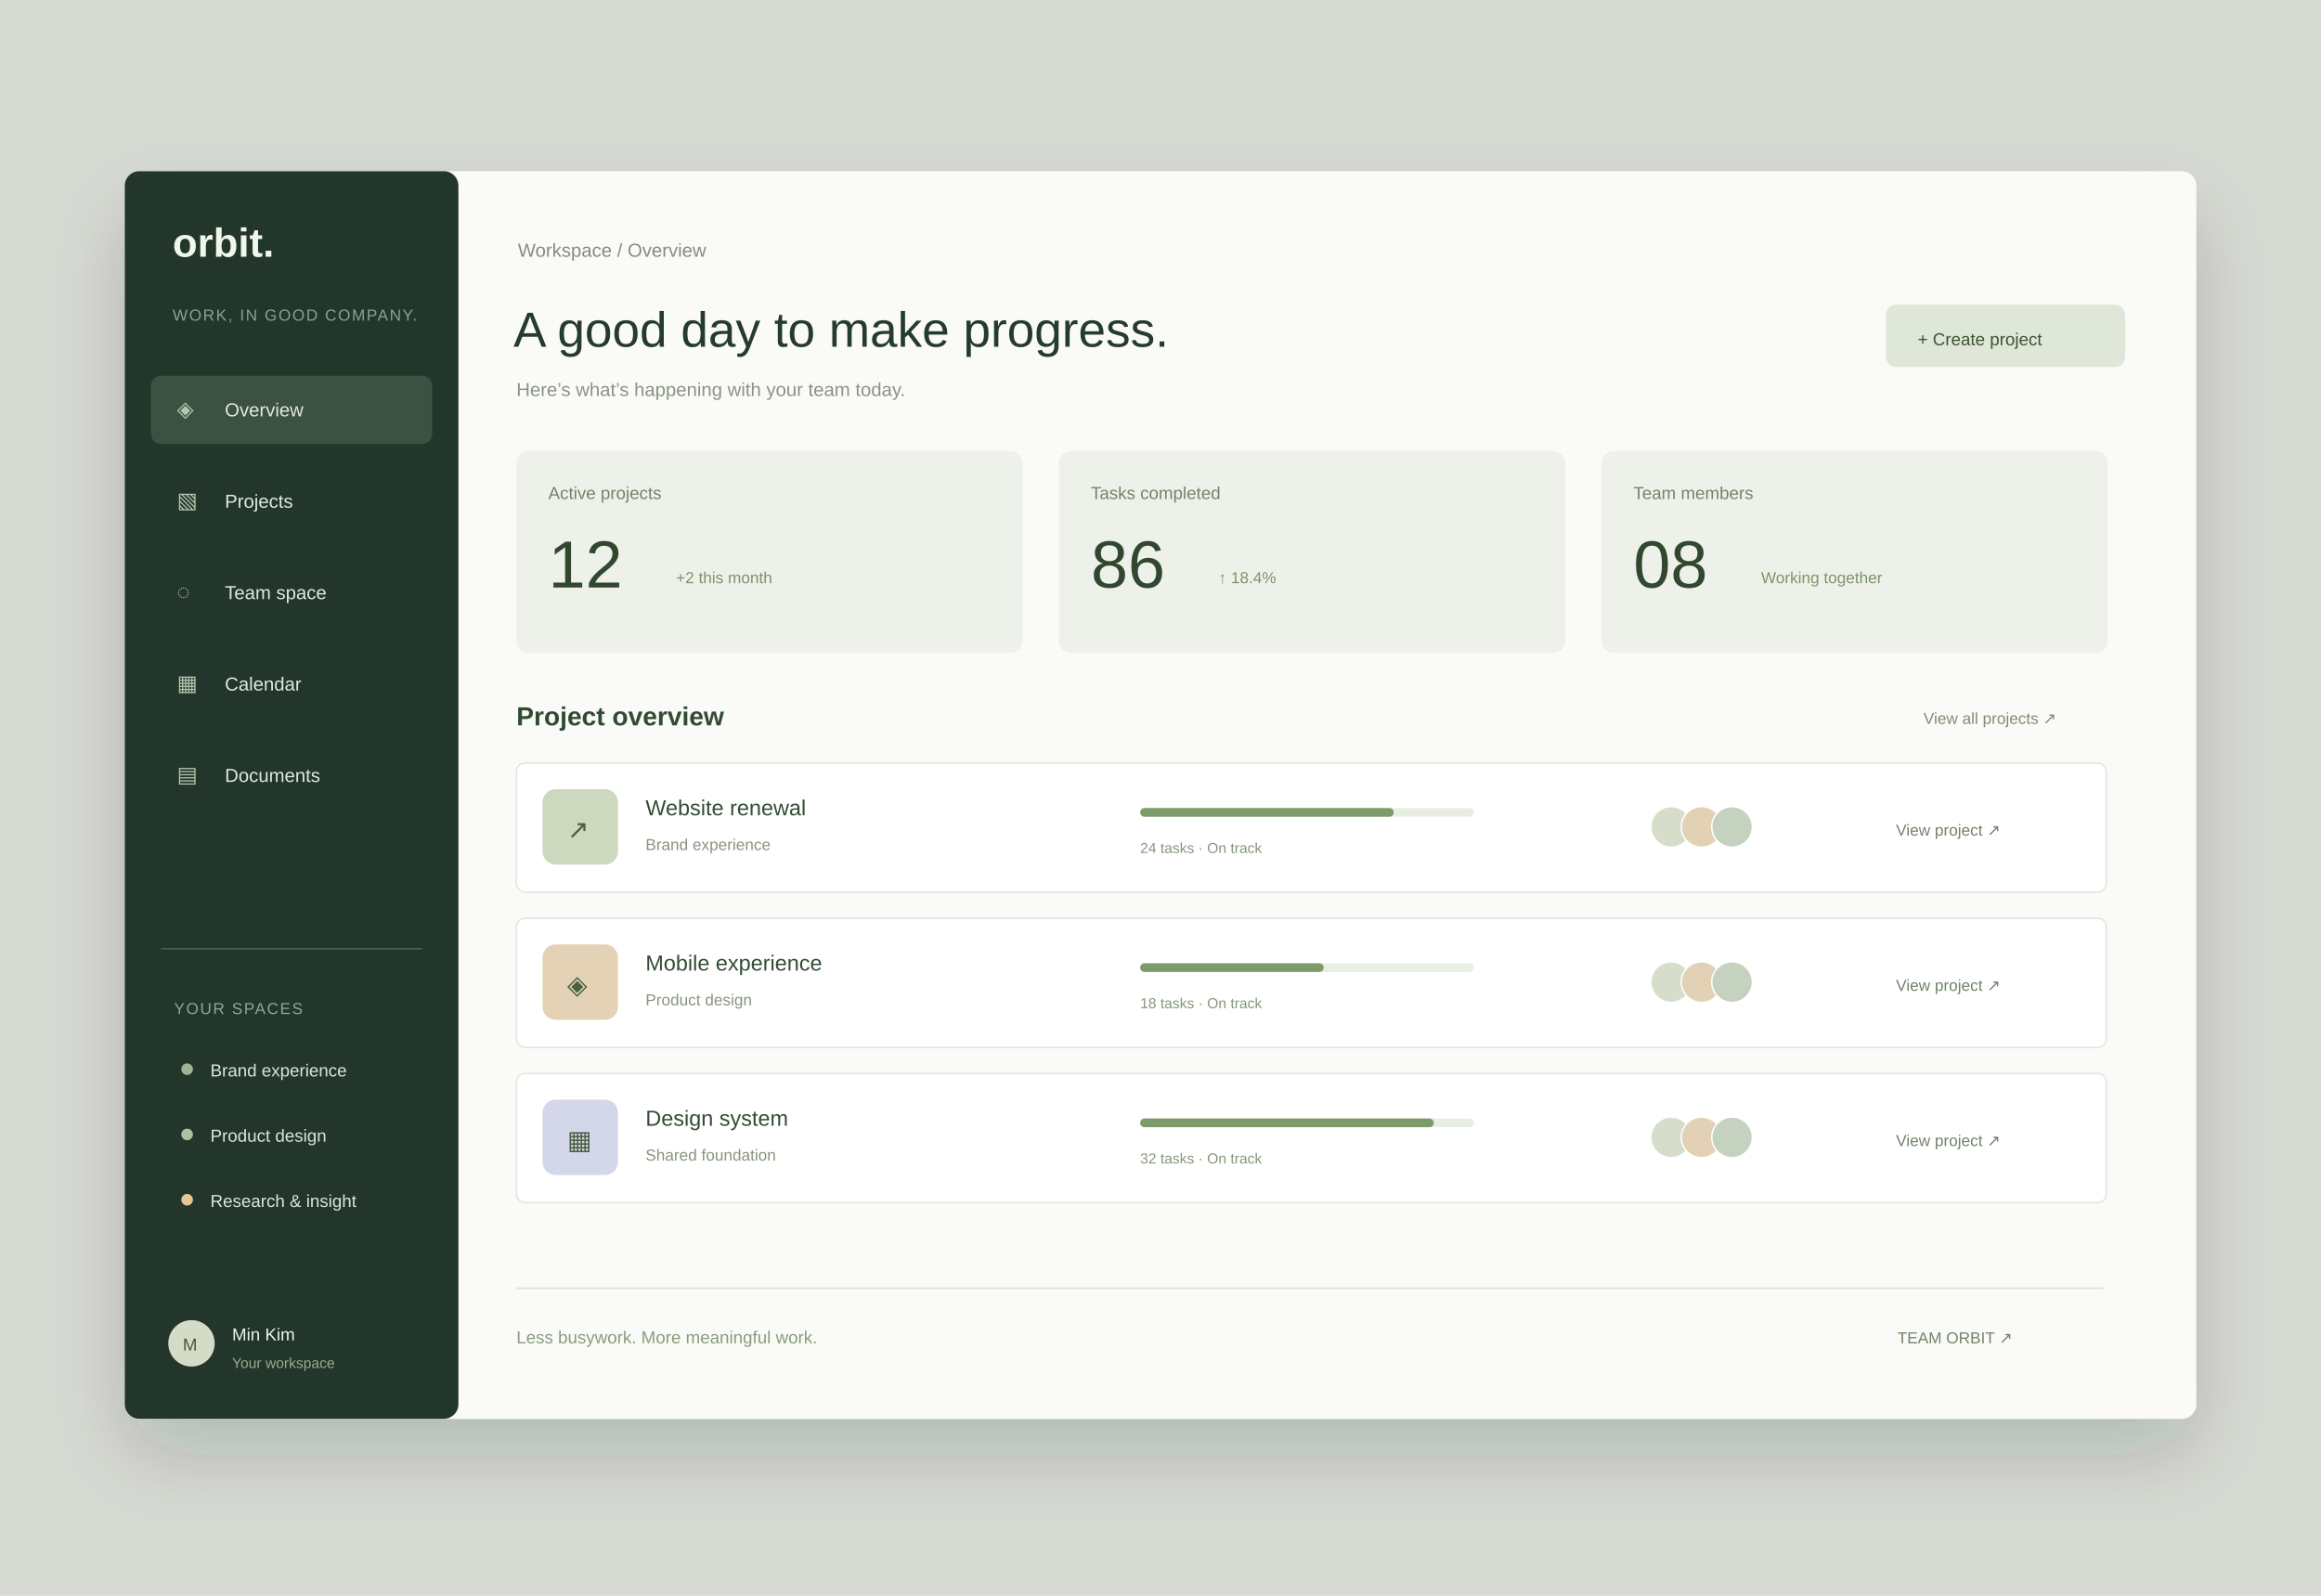
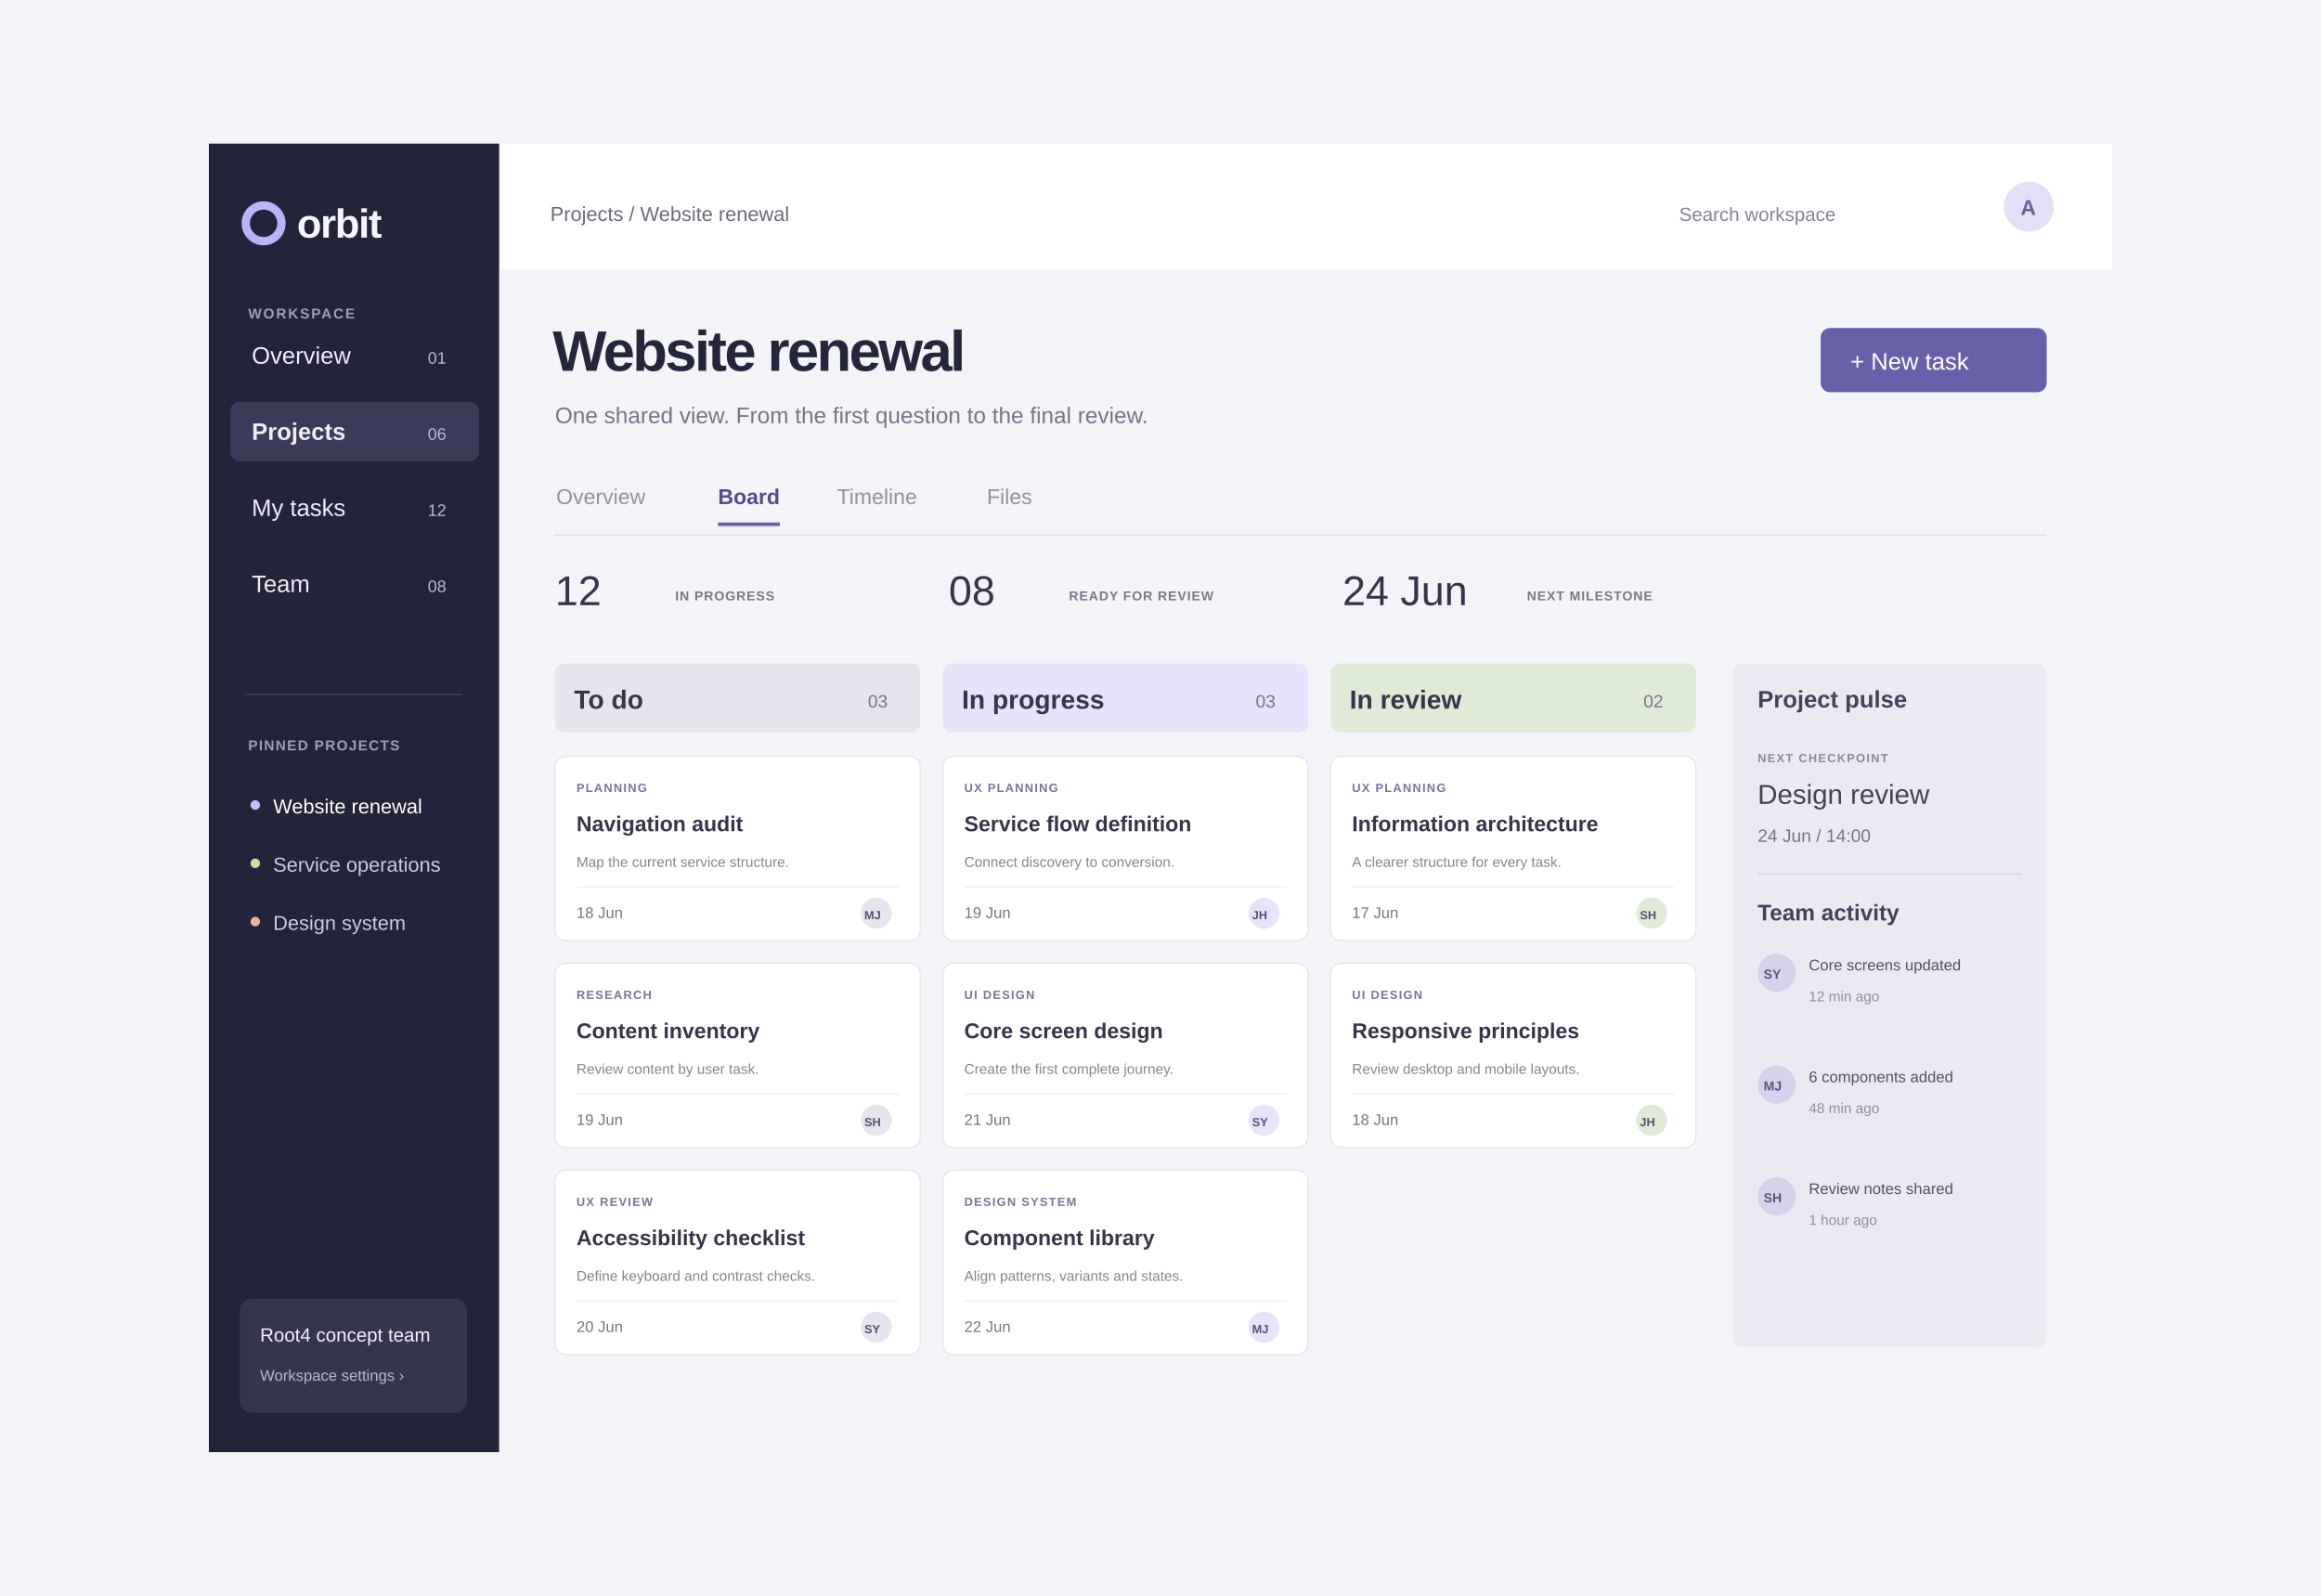
- <svg xmlns="http://www.w3.org/2000/svg" width="1600" height="1100" viewBox="0 0 1600 1100">
-   <defs>
-     <filter id="shadow" x="-40%" y="-40%" width="180%" height="180%">
-       <feDropShadow dx="0" dy="25" stdDeviation="28" flood-color="#17201c" flood-opacity=".18" />
-     </filter>
-     <clipPath id="screen">
-       <rect x="86" y="118" width="1428" height="860" rx="8" />
-     </clipPath>
-   </defs>
-   <rect x="0" y="0" width="1600" height="1100" fill="#d8dad4" rx="0" />
-   <g filter="url(#shadow)">
-     <rect x="86" y="118" width="1428" height="860" fill="#fafbf8" rx="10" />
+ <svg xmlns="http://www.w3.org/2000/svg" width="1600" height="1100" viewBox="0 0 1600 1100" role="img" aria-label="orbit original concept interface">
+   <defs />
+   <rect x="0" y="0" width="1600" height="1100" rx="0" fill="#f3f4f8" stroke="none" stroke-width="1" />
+   <g transform="translate(144 99) scale(0.82)">
+     <rect x="0" y="0" width="1600" height="1100" rx="0" fill="#f3f4f8" stroke="none" stroke-width="1" />
+     <rect x="0" y="0" width="244" height="1100" rx="0" fill="#23243a" stroke="none" stroke-width="1" />
+     <circle cx="46" cy="67" r="15" fill="none" stroke="#b9b4f8" stroke-width="7" />
+     <text x="74" y="79" font-family="Arial, sans-serif" font-size="34" fill="#f5f4ff" font-weight="600" letter-spacing="-1">orbit</text>
+     <text x="33" y="147" font-family="Arial, sans-serif" font-size="12" fill="#9f9eb6" font-weight="600" letter-spacing="1.4">WORKSPACE</text>
+     <text x="36" y="185" font-family="Arial, sans-serif" font-size="20" fill="#efedf9" font-weight="400">Overview</text>
+     <text x="184" y="185" font-family="Arial, sans-serif" font-size="14" fill="#bab7d7" font-weight="400">01</text>
+     <rect x="18" y="217" width="209" height="50" rx="8" fill="#3c3b59" stroke="none" stroke-width="1" />
+     <text x="36" y="249" font-family="Arial, sans-serif" font-size="20" fill="#efedf9" font-weight="600">Projects</text>
+     <text x="184" y="249" font-family="Arial, sans-serif" font-size="14" fill="#bab7d7" font-weight="400">06</text>
+     <text x="36" y="313" font-family="Arial, sans-serif" font-size="20" fill="#efedf9" font-weight="400">My tasks</text>
+     <text x="184" y="313" font-family="Arial, sans-serif" font-size="14" fill="#bab7d7" font-weight="400">12</text>
+     <text x="36" y="377" font-family="Arial, sans-serif" font-size="20" fill="#efedf9" font-weight="400">Team</text>
+     <text x="184" y="377" font-family="Arial, sans-serif" font-size="14" fill="#bab7d7" font-weight="400">08</text>
+     <path d="M30 463H213" fill="none" stroke="#46445b" stroke-width="1" />
+     <text x="33" y="510" font-family="Arial, sans-serif" font-size="12" fill="#9f9eb6" font-weight="600" letter-spacing="1">PINNED PROJECTS</text>
+     <circle cx="39" cy="556" r="4" fill="#c8bcff" stroke="none" stroke-width="1" />
+     <text x="54" y="563" font-family="Arial, sans-serif" font-size="17" fill="#fff" font-weight="400">Website renewal</text>
+     <circle cx="39" cy="605" r="4" fill="#d0ddae" stroke="none" stroke-width="1" />
+     <text x="54" y="612" font-family="Arial, sans-serif" font-size="17" fill="#ccc9dc" font-weight="400">Service operations</text>
+     <circle cx="39" cy="654" r="4" fill="#e9b59f" stroke="none" stroke-width="1" />
+     <text x="54" y="661" font-family="Arial, sans-serif" font-size="17" fill="#ccc9dc" font-weight="400">Design system</text>
+     <rect x="26" y="971" width="191" height="96" rx="10" fill="#36354e" stroke="none" stroke-width="1" />
+     <text x="43" y="1007" font-family="Arial, sans-serif" font-size="16" fill="#f3f1ff" font-weight="500">Root4 concept team</text>
+     <text x="43" y="1040" font-family="Arial, sans-serif" font-size="13" fill="#bab7d7" font-weight="400">Workspace settings  ›</text>
+     <rect x="245" y="0" width="1355" height="106" rx="0" fill="#fff" stroke="none" stroke-width="1" />
+     <text x="287" y="65" font-family="Arial, sans-serif" font-size="17" fill="#6b6b7e" font-weight="400">Projects  /  Website renewal</text>
+     <text x="1236" y="65" font-family="Arial, sans-serif" font-size="16" fill="#848398" font-weight="400">Search workspace</text>
+     <circle cx="1530" cy="53" r="21" fill="#e3dff7" stroke="none" stroke-width="1" />
+     <text x="1523" y="60" font-family="Arial, sans-serif" font-size="18" fill="#68608e" font-weight="600">A</text>
+     <text x="289" y="191" font-family="Arial, sans-serif" font-size="48" fill="#25263b" font-weight="600" letter-spacing="-2">Website renewal</text>
+     <text x="291" y="235" font-family="Arial, sans-serif" font-size="19" fill="#747487" font-weight="400">One shared view. From the first question to the final review.</text>
+     <rect x="1355" y="155" width="190" height="54" rx="8" fill="#6760a8" stroke="none" stroke-width="1" />
+     <text x="1380" y="190" font-family="Arial, sans-serif" font-size="20" fill="#fff" font-weight="500">+ New task</text>
+     <text x="292" y="303" font-family="Arial, sans-serif" font-size="18" fill="#92919d" font-weight="400">Overview</text>
+     <text x="428" y="303" font-family="Arial, sans-serif" font-size="18" fill="#524b8c" font-weight="600">Board</text>
+     <text x="528" y="303" font-family="Arial, sans-serif" font-size="18" fill="#92919d" font-weight="400">Timeline</text>
+     <text x="654" y="303" font-family="Arial, sans-serif" font-size="18" fill="#92919d" font-weight="400">Files</text>
+     <path d="M428 320H480" fill="none" stroke="#6760a8" stroke-width="3" />
+     <path d="M290 329H1545" fill="none" stroke="#dbdce5" stroke-width="1" />
+     <text x="291" y="388" font-family="Arial, sans-serif" font-size="35" fill="#35354a" font-weight="500">12</text>
+     <text x="392" y="384" font-family="Arial, sans-serif" font-size="11" fill="#79798a" font-weight="600" letter-spacing=".7">IN PROGRESS</text>
+     <text x="622" y="388" font-family="Arial, sans-serif" font-size="35" fill="#35354a" font-weight="500">08</text>
+     <text x="723" y="384" font-family="Arial, sans-serif" font-size="11" fill="#79798a" font-weight="600" letter-spacing=".7">READY FOR REVIEW</text>
+     <text x="953" y="388" font-family="Arial, sans-serif" font-size="35" fill="#35354a" font-weight="500">24 Jun</text>
+     <text x="1108" y="384" font-family="Arial, sans-serif" font-size="11" fill="#79798a" font-weight="600" letter-spacing=".7">NEXT MILESTONE</text>
+     <rect x="291" y="437" width="307" height="58" rx="8" fill="#e5e5ed" stroke="none" stroke-width="1" />
+     <text x="307" y="475" font-family="Arial, sans-serif" font-size="22" fill="#36354a" font-weight="600">To do</text>
+     <text x="554" y="474" font-family="Arial, sans-serif" font-size="15" fill="#777486" font-weight="400">03</text>
+     <rect x="291" y="515" width="307" height="155" rx="9" fill="#fff" stroke="#e2e3ec" stroke-width="1" />
+     <text x="309" y="545" font-family="Arial, sans-serif" font-size="10" fill="#7b729b" font-weight="600" letter-spacing="1">PLANNING</text>
+     <text x="309" y="578" font-family="Arial, sans-serif" font-size="18" fill="#35354a" font-weight="600">Navigation audit</text>
+     <text x="309" y="608" font-family="Arial, sans-serif" font-size="12" fill="#858493" font-weight="400">Map the current service structure.</text>
+     <path d="M309 625H580" fill="none" stroke="#eeeeF3" stroke-width="1" />
+     <text x="309" y="651" font-family="Arial, sans-serif" font-size="13" fill="#777486" font-weight="400">18 Jun</text>
+     <circle cx="561" cy="647" r="13" fill="#e5e5ed" stroke="none" stroke-width="1" />
+     <text x="551" y="652" font-family="Arial, sans-serif" font-size="10" fill="#55516c" font-weight="600">MJ</text>
+     <rect x="291" y="689" width="307" height="155" rx="9" fill="#fff" stroke="#e2e3ec" stroke-width="1" />
+     <text x="309" y="719" font-family="Arial, sans-serif" font-size="10" fill="#7b729b" font-weight="600" letter-spacing="1">RESEARCH</text>
+     <text x="309" y="752" font-family="Arial, sans-serif" font-size="18" fill="#35354a" font-weight="600">Content inventory</text>
+     <text x="309" y="782" font-family="Arial, sans-serif" font-size="12" fill="#858493" font-weight="400">Review content by user task.</text>
+     <path d="M309 799H580" fill="none" stroke="#eeeeF3" stroke-width="1" />
+     <text x="309" y="825" font-family="Arial, sans-serif" font-size="13" fill="#777486" font-weight="400">19 Jun</text>
+     <circle cx="561" cy="821" r="13" fill="#e5e5ed" stroke="none" stroke-width="1" />
+     <text x="551" y="826" font-family="Arial, sans-serif" font-size="10" fill="#55516c" font-weight="600">SH</text>
+     <rect x="291" y="863" width="307" height="155" rx="9" fill="#fff" stroke="#e2e3ec" stroke-width="1" />
+     <text x="309" y="893" font-family="Arial, sans-serif" font-size="10" fill="#7b729b" font-weight="600" letter-spacing="1">UX REVIEW</text>
+     <text x="309" y="926" font-family="Arial, sans-serif" font-size="18" fill="#35354a" font-weight="600">Accessibility checklist</text>
+     <text x="309" y="956" font-family="Arial, sans-serif" font-size="12" fill="#858493" font-weight="400">Define keyboard and contrast checks.</text>
+     <path d="M309 973H580" fill="none" stroke="#eeeeF3" stroke-width="1" />
+     <text x="309" y="999" font-family="Arial, sans-serif" font-size="13" fill="#777486" font-weight="400">20 Jun</text>
+     <circle cx="561" cy="995" r="13" fill="#e5e5ed" stroke="none" stroke-width="1" />
+     <text x="551" y="1000" font-family="Arial, sans-serif" font-size="10" fill="#55516c" font-weight="600">SY</text>
+     <rect x="617" y="437" width="307" height="58" rx="8" fill="#e8e2fa" stroke="none" stroke-width="1" />
+     <text x="633" y="475" font-family="Arial, sans-serif" font-size="22" fill="#36354a" font-weight="600">In progress</text>
+     <text x="880" y="474" font-family="Arial, sans-serif" font-size="15" fill="#777486" font-weight="400">03</text>
+     <rect x="617" y="515" width="307" height="155" rx="9" fill="#fff" stroke="#e2e3ec" stroke-width="1" />
+     <text x="635" y="545" font-family="Arial, sans-serif" font-size="10" fill="#7b729b" font-weight="600" letter-spacing="1">UX PLANNING</text>
+     <text x="635" y="578" font-family="Arial, sans-serif" font-size="18" fill="#35354a" font-weight="600">Service flow definition</text>
+     <text x="635" y="608" font-family="Arial, sans-serif" font-size="12" fill="#858493" font-weight="400">Connect discovery to conversion.</text>
+     <path d="M635 625H906" fill="none" stroke="#eeeeF3" stroke-width="1" />
+     <text x="635" y="651" font-family="Arial, sans-serif" font-size="13" fill="#777486" font-weight="400">19 Jun</text>
+     <circle cx="887" cy="647" r="13" fill="#e8e2fa" stroke="none" stroke-width="1" />
+     <text x="877" y="652" font-family="Arial, sans-serif" font-size="10" fill="#55516c" font-weight="600">JH</text>
+     <rect x="617" y="689" width="307" height="155" rx="9" fill="#fff" stroke="#e2e3ec" stroke-width="1" />
+     <text x="635" y="719" font-family="Arial, sans-serif" font-size="10" fill="#7b729b" font-weight="600" letter-spacing="1">UI DESIGN</text>
+     <text x="635" y="752" font-family="Arial, sans-serif" font-size="18" fill="#35354a" font-weight="600">Core screen design</text>
+     <text x="635" y="782" font-family="Arial, sans-serif" font-size="12" fill="#858493" font-weight="400">Create the first complete journey.</text>
+     <path d="M635 799H906" fill="none" stroke="#eeeeF3" stroke-width="1" />
+     <text x="635" y="825" font-family="Arial, sans-serif" font-size="13" fill="#777486" font-weight="400">21 Jun</text>
+     <circle cx="887" cy="821" r="13" fill="#e8e2fa" stroke="none" stroke-width="1" />
+     <text x="877" y="826" font-family="Arial, sans-serif" font-size="10" fill="#55516c" font-weight="600">SY</text>
+     <rect x="617" y="863" width="307" height="155" rx="9" fill="#fff" stroke="#e2e3ec" stroke-width="1" />
+     <text x="635" y="893" font-family="Arial, sans-serif" font-size="10" fill="#7b729b" font-weight="600" letter-spacing="1">DESIGN SYSTEM</text>
+     <text x="635" y="926" font-family="Arial, sans-serif" font-size="18" fill="#35354a" font-weight="600">Component library</text>
+     <text x="635" y="956" font-family="Arial, sans-serif" font-size="12" fill="#858493" font-weight="400">Align patterns, variants and states.</text>
+     <path d="M635 973H906" fill="none" stroke="#eeeeF3" stroke-width="1" />
+     <text x="635" y="999" font-family="Arial, sans-serif" font-size="13" fill="#777486" font-weight="400">22 Jun</text>
+     <circle cx="887" cy="995" r="13" fill="#e8e2fa" stroke="none" stroke-width="1" />
+     <text x="877" y="1000" font-family="Arial, sans-serif" font-size="10" fill="#55516c" font-weight="600">MJ</text>
+     <rect x="943" y="437" width="307" height="58" rx="8" fill="#dfead7" stroke="none" stroke-width="1" />
+     <text x="959" y="475" font-family="Arial, sans-serif" font-size="22" fill="#36354a" font-weight="600">In review</text>
+     <text x="1206" y="474" font-family="Arial, sans-serif" font-size="15" fill="#777486" font-weight="400">02</text>
+     <rect x="943" y="515" width="307" height="155" rx="9" fill="#fff" stroke="#e2e3ec" stroke-width="1" />
+     <text x="961" y="545" font-family="Arial, sans-serif" font-size="10" fill="#7b729b" font-weight="600" letter-spacing="1">UX PLANNING</text>
+     <text x="961" y="578" font-family="Arial, sans-serif" font-size="18" fill="#35354a" font-weight="600">Information architecture</text>
+     <text x="961" y="608" font-family="Arial, sans-serif" font-size="12" fill="#858493" font-weight="400">A clearer structure for every task.</text>
+     <path d="M961 625H1232" fill="none" stroke="#eeeeF3" stroke-width="1" />
+     <text x="961" y="651" font-family="Arial, sans-serif" font-size="13" fill="#777486" font-weight="400">17 Jun</text>
+     <circle cx="1213" cy="647" r="13" fill="#dfead7" stroke="none" stroke-width="1" />
+     <text x="1203" y="652" font-family="Arial, sans-serif" font-size="10" fill="#55516c" font-weight="600">SH</text>
+     <rect x="943" y="689" width="307" height="155" rx="9" fill="#fff" stroke="#e2e3ec" stroke-width="1" />
+     <text x="961" y="719" font-family="Arial, sans-serif" font-size="10" fill="#7b729b" font-weight="600" letter-spacing="1">UI DESIGN</text>
+     <text x="961" y="752" font-family="Arial, sans-serif" font-size="18" fill="#35354a" font-weight="600">Responsive principles</text>
+     <text x="961" y="782" font-family="Arial, sans-serif" font-size="12" fill="#858493" font-weight="400">Review desktop and mobile layouts.</text>
+     <path d="M961 799H1232" fill="none" stroke="#eeeeF3" stroke-width="1" />
+     <text x="961" y="825" font-family="Arial, sans-serif" font-size="13" fill="#777486" font-weight="400">18 Jun</text>
+     <circle cx="1213" cy="821" r="13" fill="#dfead7" stroke="none" stroke-width="1" />
+     <text x="1203" y="826" font-family="Arial, sans-serif" font-size="10" fill="#55516c" font-weight="600">JH</text>
+     <rect x="1281" y="437" width="264" height="575" rx="9" fill="#ebeaf2" stroke="none" stroke-width="1" />
+     <text x="1302" y="474" font-family="Arial, sans-serif" font-size="20" fill="#444159" font-weight="600">Project pulse</text>
+     <text x="1302" y="520" font-family="Arial, sans-serif" font-size="10" fill="#8c869e" font-weight="600" letter-spacing="1">NEXT CHECKPOINT</text>
+     <text x="1302" y="555" font-family="Arial, sans-serif" font-size="23" fill="#444159" font-weight="500">Design review</text>
+     <text x="1302" y="587" font-family="Arial, sans-serif" font-size="15" fill="#777286" font-weight="400">24 Jun  /  14:00</text>
+     <path d="M1302 614H1524" fill="none" stroke="#d6d3e1" stroke-width="1" />
+     <text x="1302" y="653" font-family="Arial, sans-serif" font-size="19" fill="#444159" font-weight="600">Team activity</text>
+     <circle cx="1318" cy="697" r="16" fill="#d8d1ed" stroke="none" stroke-width="1" />
+     <text x="1307" y="702" font-family="Arial, sans-serif" font-size="11" fill="#5c537a" font-weight="600">SY</text>
+     <text x="1345" y="695" font-family="Arial, sans-serif" font-size="13" fill="#565065" font-weight="500">Core screens updated</text>
+     <text x="1345" y="721" font-family="Arial, sans-serif" font-size="12" fill="#938ba0" font-weight="400">12 min ago</text>
+     <circle cx="1318" cy="791" r="16" fill="#d8d1ed" stroke="none" stroke-width="1" />
+     <text x="1307" y="796" font-family="Arial, sans-serif" font-size="11" fill="#5c537a" font-weight="600">MJ</text>
+     <text x="1345" y="789" font-family="Arial, sans-serif" font-size="13" fill="#565065" font-weight="500">6 components added</text>
+     <text x="1345" y="815" font-family="Arial, sans-serif" font-size="12" fill="#938ba0" font-weight="400">48 min ago</text>
+     <circle cx="1318" cy="885" r="16" fill="#d8d1ed" stroke="none" stroke-width="1" />
+     <text x="1307" y="890" font-family="Arial, sans-serif" font-size="11" fill="#5c537a" font-weight="600">SH</text>
+     <text x="1345" y="883" font-family="Arial, sans-serif" font-size="13" fill="#565065" font-weight="500">Review notes shared</text>
+     <text x="1345" y="909" font-family="Arial, sans-serif" font-size="12" fill="#938ba0" font-weight="400">1 hour ago</text>
  </g>
-   <rect x="86" y="118" width="230" height="860" fill="#22362c" rx="10" />
-   <text x="119" y="177" font-family="Arial,sans-serif" font-size="28" fill="#f0f6e9" font-weight="700">orbit.</text>
-   <text x="119" y="221" font-family="Arial,sans-serif" font-size="11" fill="#8ca28d" font-weight="400" letter-spacing="1">WORK, IN GOOD COMPANY.</text>
-   <rect x="104" y="259" width="194" height="47" fill="#3b5141" rx="7" />
-   <text x="122" y="287" font-family="Arial,sans-serif" font-size="15" fill="#b4c7ae" font-weight="400">◈</text>
-   <text x="155" y="287" font-family="Arial,sans-serif" font-size="13" fill="#e0eadd" font-weight="400">Overview</text>
-   <text x="122" y="350" font-family="Arial,sans-serif" font-size="15" fill="#b4c7ae" font-weight="400">▧</text>
-   <text x="155" y="350" font-family="Arial,sans-serif" font-size="13" fill="#e0eadd" font-weight="400">Projects</text>
-   <text x="122" y="413" font-family="Arial,sans-serif" font-size="15" fill="#b4c7ae" font-weight="400">◌</text>
-   <text x="155" y="413" font-family="Arial,sans-serif" font-size="13" fill="#e0eadd" font-weight="400">Team space</text>
-   <text x="122" y="476" font-family="Arial,sans-serif" font-size="15" fill="#b4c7ae" font-weight="400">▦</text>
-   <text x="155" y="476" font-family="Arial,sans-serif" font-size="13" fill="#e0eadd" font-weight="400">Calendar</text>
-   <text x="122" y="539" font-family="Arial,sans-serif" font-size="15" fill="#b4c7ae" font-weight="400">▤</text>
-   <text x="155" y="539" font-family="Arial,sans-serif" font-size="13" fill="#e0eadd" font-weight="400">Documents</text>
-   <path d="M111 654L291 654" stroke="#4c6250" stroke-width="1" fill="none" />
-   <text x="120" y="699" font-family="Arial,sans-serif" font-size="11" fill="#92a88e" font-weight="400" letter-spacing="1">YOUR SPACES</text>
-   <circle cx="129" cy="737" r="4" fill="#a1b393" />
-   <text x="145" y="742" font-family="Arial,sans-serif" font-size="12" fill="#dce7d7" font-weight="400">Brand experience</text>
-   <circle cx="129" cy="782" r="4" fill="#aebfa2" />
-   <text x="145" y="787" font-family="Arial,sans-serif" font-size="12" fill="#dce7d7" font-weight="400">Product design</text>
-   <circle cx="129" cy="827" r="4" fill="#e8c596" />
-   <text x="145" y="832" font-family="Arial,sans-serif" font-size="12" fill="#dce7d7" font-weight="400">Research &amp; insight</text>
-   <circle cx="132" cy="926" r="16" fill="#d4dcc8" />
-   <text x="126" y="931" font-family="Arial,sans-serif" font-size="12" fill="#425b3b" font-weight="400">M</text>
-   <text x="160" y="924" font-family="Arial,sans-serif" font-size="12" fill="#eef5e8" font-weight="400">Min Kim</text>
-   <text x="160" y="943" font-family="Arial,sans-serif" font-size="10" fill="#97ac8e" font-weight="400">Your workspace</text>
-   <text x="357" y="177" font-family="Arial,sans-serif" font-size="13" fill="#838d7c" font-weight="400">Workspace / Overview</text>
-   <text x="354" y="239" font-family="Arial,sans-serif" font-size="34" fill="#253c2d" font-weight="500">A good day to make progress.</text>
-   <text x="356" y="273" font-family="Arial,sans-serif" font-size="13" fill="#8a9381" font-weight="400">Here’s what’s happening with your team today.</text>
-   <rect x="1300" y="210" width="165" height="43" fill="#dfe7d8" rx="7" />
-   <text x="1322" y="238" font-family="Arial,sans-serif" font-size="12" fill="#3c5333" font-weight="400">+  Create project</text>
-   <rect x="356" y="311" width="349" height="139" fill="#eef1e9" rx="8" />
-   <text x="378" y="344" font-family="Arial,sans-serif" font-size="12" fill="#74826a" font-weight="400">Active projects</text>
-   <text x="378" y="405" font-family="Arial,sans-serif" font-size="46" fill="#31472f" font-weight="500">12</text>
-   <text x="466" y="402" font-family="Arial,sans-serif" font-size="11" fill="#7f926c" font-weight="400">+2 this month</text>
-   <rect x="730" y="311" width="349" height="139" fill="#eef1e9" rx="8" />
-   <text x="752" y="344" font-family="Arial,sans-serif" font-size="12" fill="#74826a" font-weight="400">Tasks completed</text>
-   <text x="752" y="405" font-family="Arial,sans-serif" font-size="46" fill="#31472f" font-weight="500">86</text>
-   <text x="840" y="402" font-family="Arial,sans-serif" font-size="11" fill="#7f926c" font-weight="400">↑ 18.4%</text>
-   <rect x="1104" y="311" width="349" height="139" fill="#eef1e9" rx="8" />
-   <text x="1126" y="344" font-family="Arial,sans-serif" font-size="12" fill="#74826a" font-weight="400">Team members</text>
-   <text x="1126" y="405" font-family="Arial,sans-serif" font-size="46" fill="#31472f" font-weight="500">08</text>
-   <text x="1214" y="402" font-family="Arial,sans-serif" font-size="11" fill="#7f926c" font-weight="400">Working together</text>
-   <text x="356" y="500" font-family="Arial,sans-serif" font-size="18" fill="#324b33" font-weight="600">Project overview</text>
-   <text x="1326" y="499" font-family="Arial,sans-serif" font-size="11" fill="#7e8d72" font-weight="400">View all projects  ↗︎</text>
-   <rect x="356" y="526" width="1096" height="89" fill="#fff" rx="6" stroke="#e1e6db" />
-   <rect x="374" y="544" width="52" height="52" fill="#cdd9be" rx="9" />
-   <text x="391" y="578" font-family="Arial,sans-serif" font-size="18" fill="#4a6141" font-weight="400">↗︎</text>
-   <text x="445" y="562" font-family="Arial,sans-serif" font-size="15" fill="#334c33" font-weight="500">Website renewal</text>
-   <text x="445" y="586" font-family="Arial,sans-serif" font-size="11" fill="#87947d" font-weight="400">Brand experience</text>
-   <rect x="786" y="557" width="230" height="6" fill="#e9eee3" rx="3" />
-   <rect x="786" y="557" width="174.8" height="6" fill="#7d9b69" rx="3" />
-   <text x="786" y="588" font-family="Arial,sans-serif" font-size="10" fill="#84967a" font-weight="400">24 tasks  ·  On track</text>
-   <circle cx="1152" cy="570" r="14" fill="#d6ddca" stroke="#fff" />
-   <circle cx="1173" cy="570" r="14" fill="#e3d1b6" stroke="#fff" />
-   <circle cx="1194" cy="570" r="14" fill="#c5d2c0" stroke="#fff" />
-   <text x="1307" y="576" font-family="Arial,sans-serif" font-size="11" fill="#718367" font-weight="400">View project  ↗︎</text>
-   <rect x="356" y="633" width="1096" height="89" fill="#fff" rx="6" stroke="#e1e6db" />
-   <rect x="374" y="651" width="52" height="52" fill="#e4d2b7" rx="9" />
-   <text x="391" y="685" font-family="Arial,sans-serif" font-size="18" fill="#4a6141" font-weight="400">◈</text>
-   <text x="445" y="669" font-family="Arial,sans-serif" font-size="15" fill="#334c33" font-weight="500">Mobile experience</text>
-   <text x="445" y="693" font-family="Arial,sans-serif" font-size="11" fill="#87947d" font-weight="400">Product design</text>
-   <rect x="786" y="664" width="230" height="6" fill="#e9eee3" rx="3" />
-   <rect x="786" y="664" width="126.5" height="6" fill="#7d9b69" rx="3" />
-   <text x="786" y="695" font-family="Arial,sans-serif" font-size="10" fill="#84967a" font-weight="400">18 tasks  ·  On track</text>
-   <circle cx="1152" cy="677" r="14" fill="#d6ddca" stroke="#fff" />
-   <circle cx="1173" cy="677" r="14" fill="#e3d1b6" stroke="#fff" />
-   <circle cx="1194" cy="677" r="14" fill="#c5d2c0" stroke="#fff" />
-   <text x="1307" y="683" font-family="Arial,sans-serif" font-size="11" fill="#718367" font-weight="400">View project  ↗︎</text>
-   <rect x="356" y="740" width="1096" height="89" fill="#fff" rx="6" stroke="#e1e6db" />
-   <rect x="374" y="758" width="52" height="52" fill="#d3d7e9" rx="9" />
-   <text x="391" y="792" font-family="Arial,sans-serif" font-size="18" fill="#4a6141" font-weight="400">▦</text>
-   <text x="445" y="776" font-family="Arial,sans-serif" font-size="15" fill="#334c33" font-weight="500">Design system</text>
-   <text x="445" y="800" font-family="Arial,sans-serif" font-size="11" fill="#87947d" font-weight="400">Shared foundation</text>
-   <rect x="786" y="771" width="230" height="6" fill="#e9eee3" rx="3" />
-   <rect x="786" y="771" width="202.4" height="6" fill="#7d9b69" rx="3" />
-   <text x="786" y="802" font-family="Arial,sans-serif" font-size="10" fill="#84967a" font-weight="400">32 tasks  ·  On track</text>
-   <circle cx="1152" cy="784" r="14" fill="#d6ddca" stroke="#fff" />
-   <circle cx="1173" cy="784" r="14" fill="#e3d1b6" stroke="#fff" />
-   <circle cx="1194" cy="784" r="14" fill="#c5d2c0" stroke="#fff" />
-   <text x="1307" y="790" font-family="Arial,sans-serif" font-size="11" fill="#718367" font-weight="400">View project  ↗︎</text>
-   <path d="M356 888L1450 888" stroke="#d9e1d1" stroke-width="1" fill="none" />
-   <text x="356" y="926" font-family="Arial,sans-serif" font-size="12" fill="#899b7c" font-weight="400">Less busywork. More meaningful work.</text>
-   <text x="1308" y="926" font-family="Arial,sans-serif" font-size="11" fill="#718366" font-weight="400">TEAM ORBIT  ↗︎</text>
</svg>
